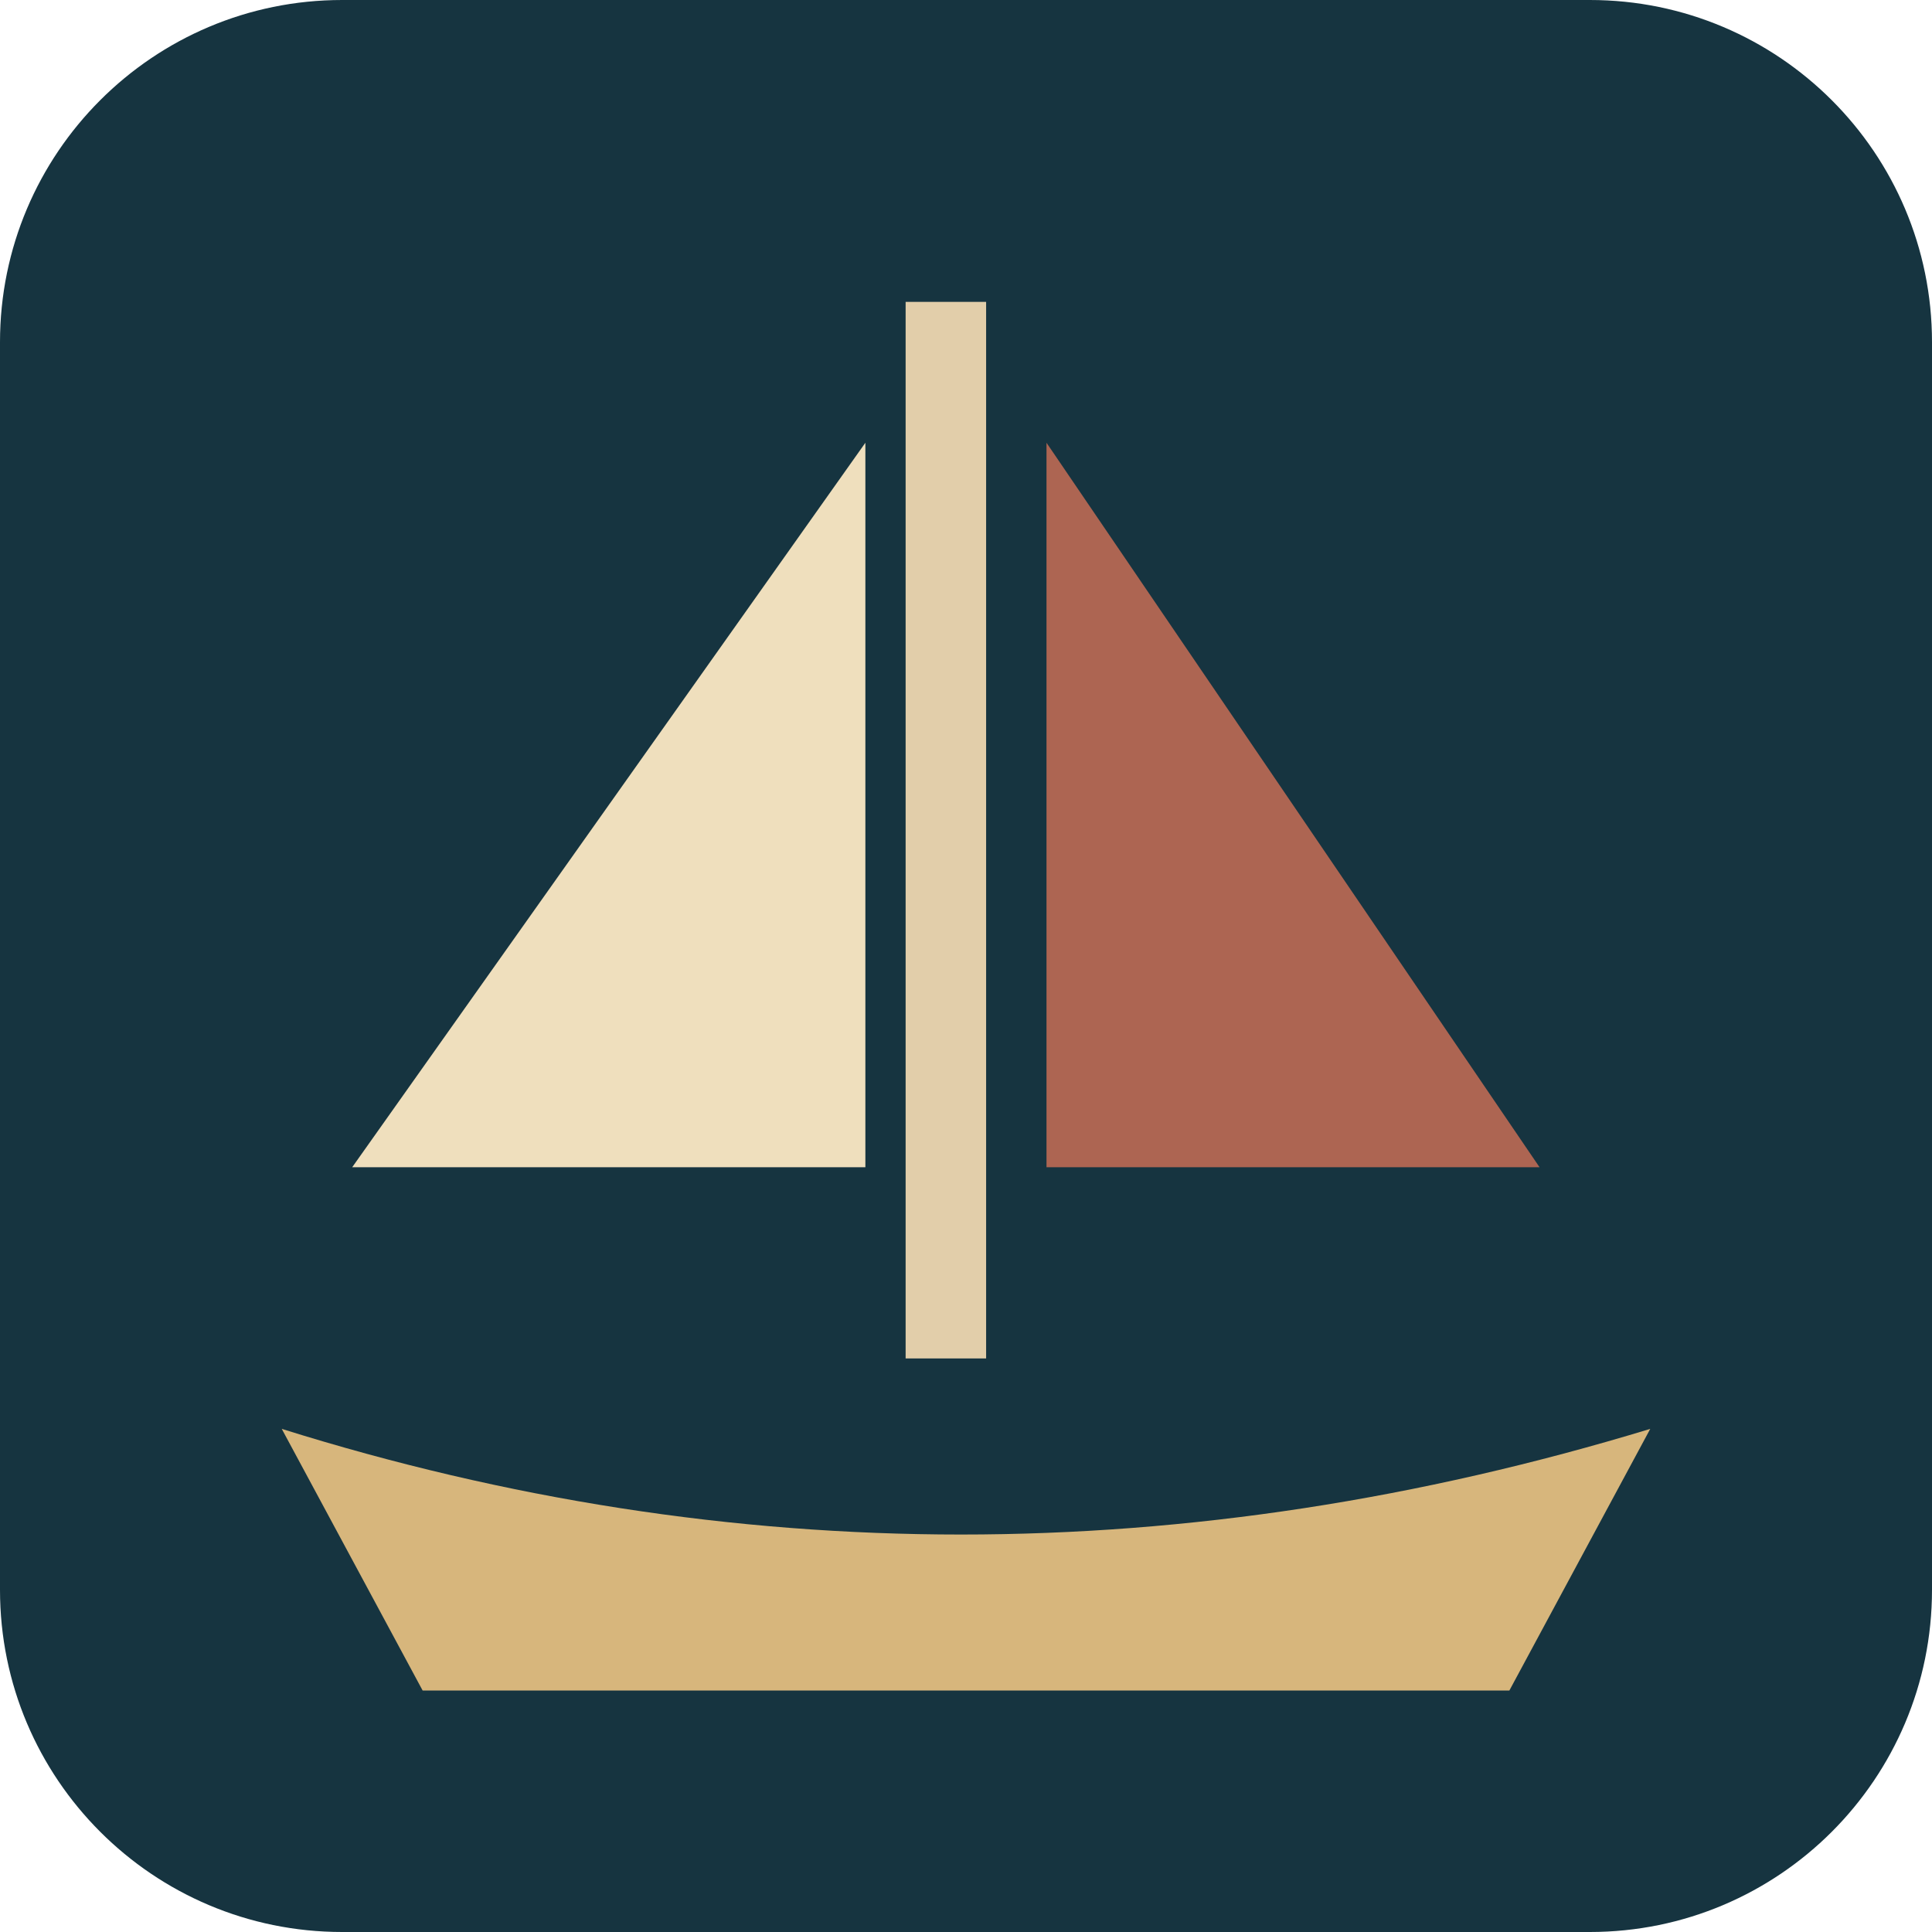
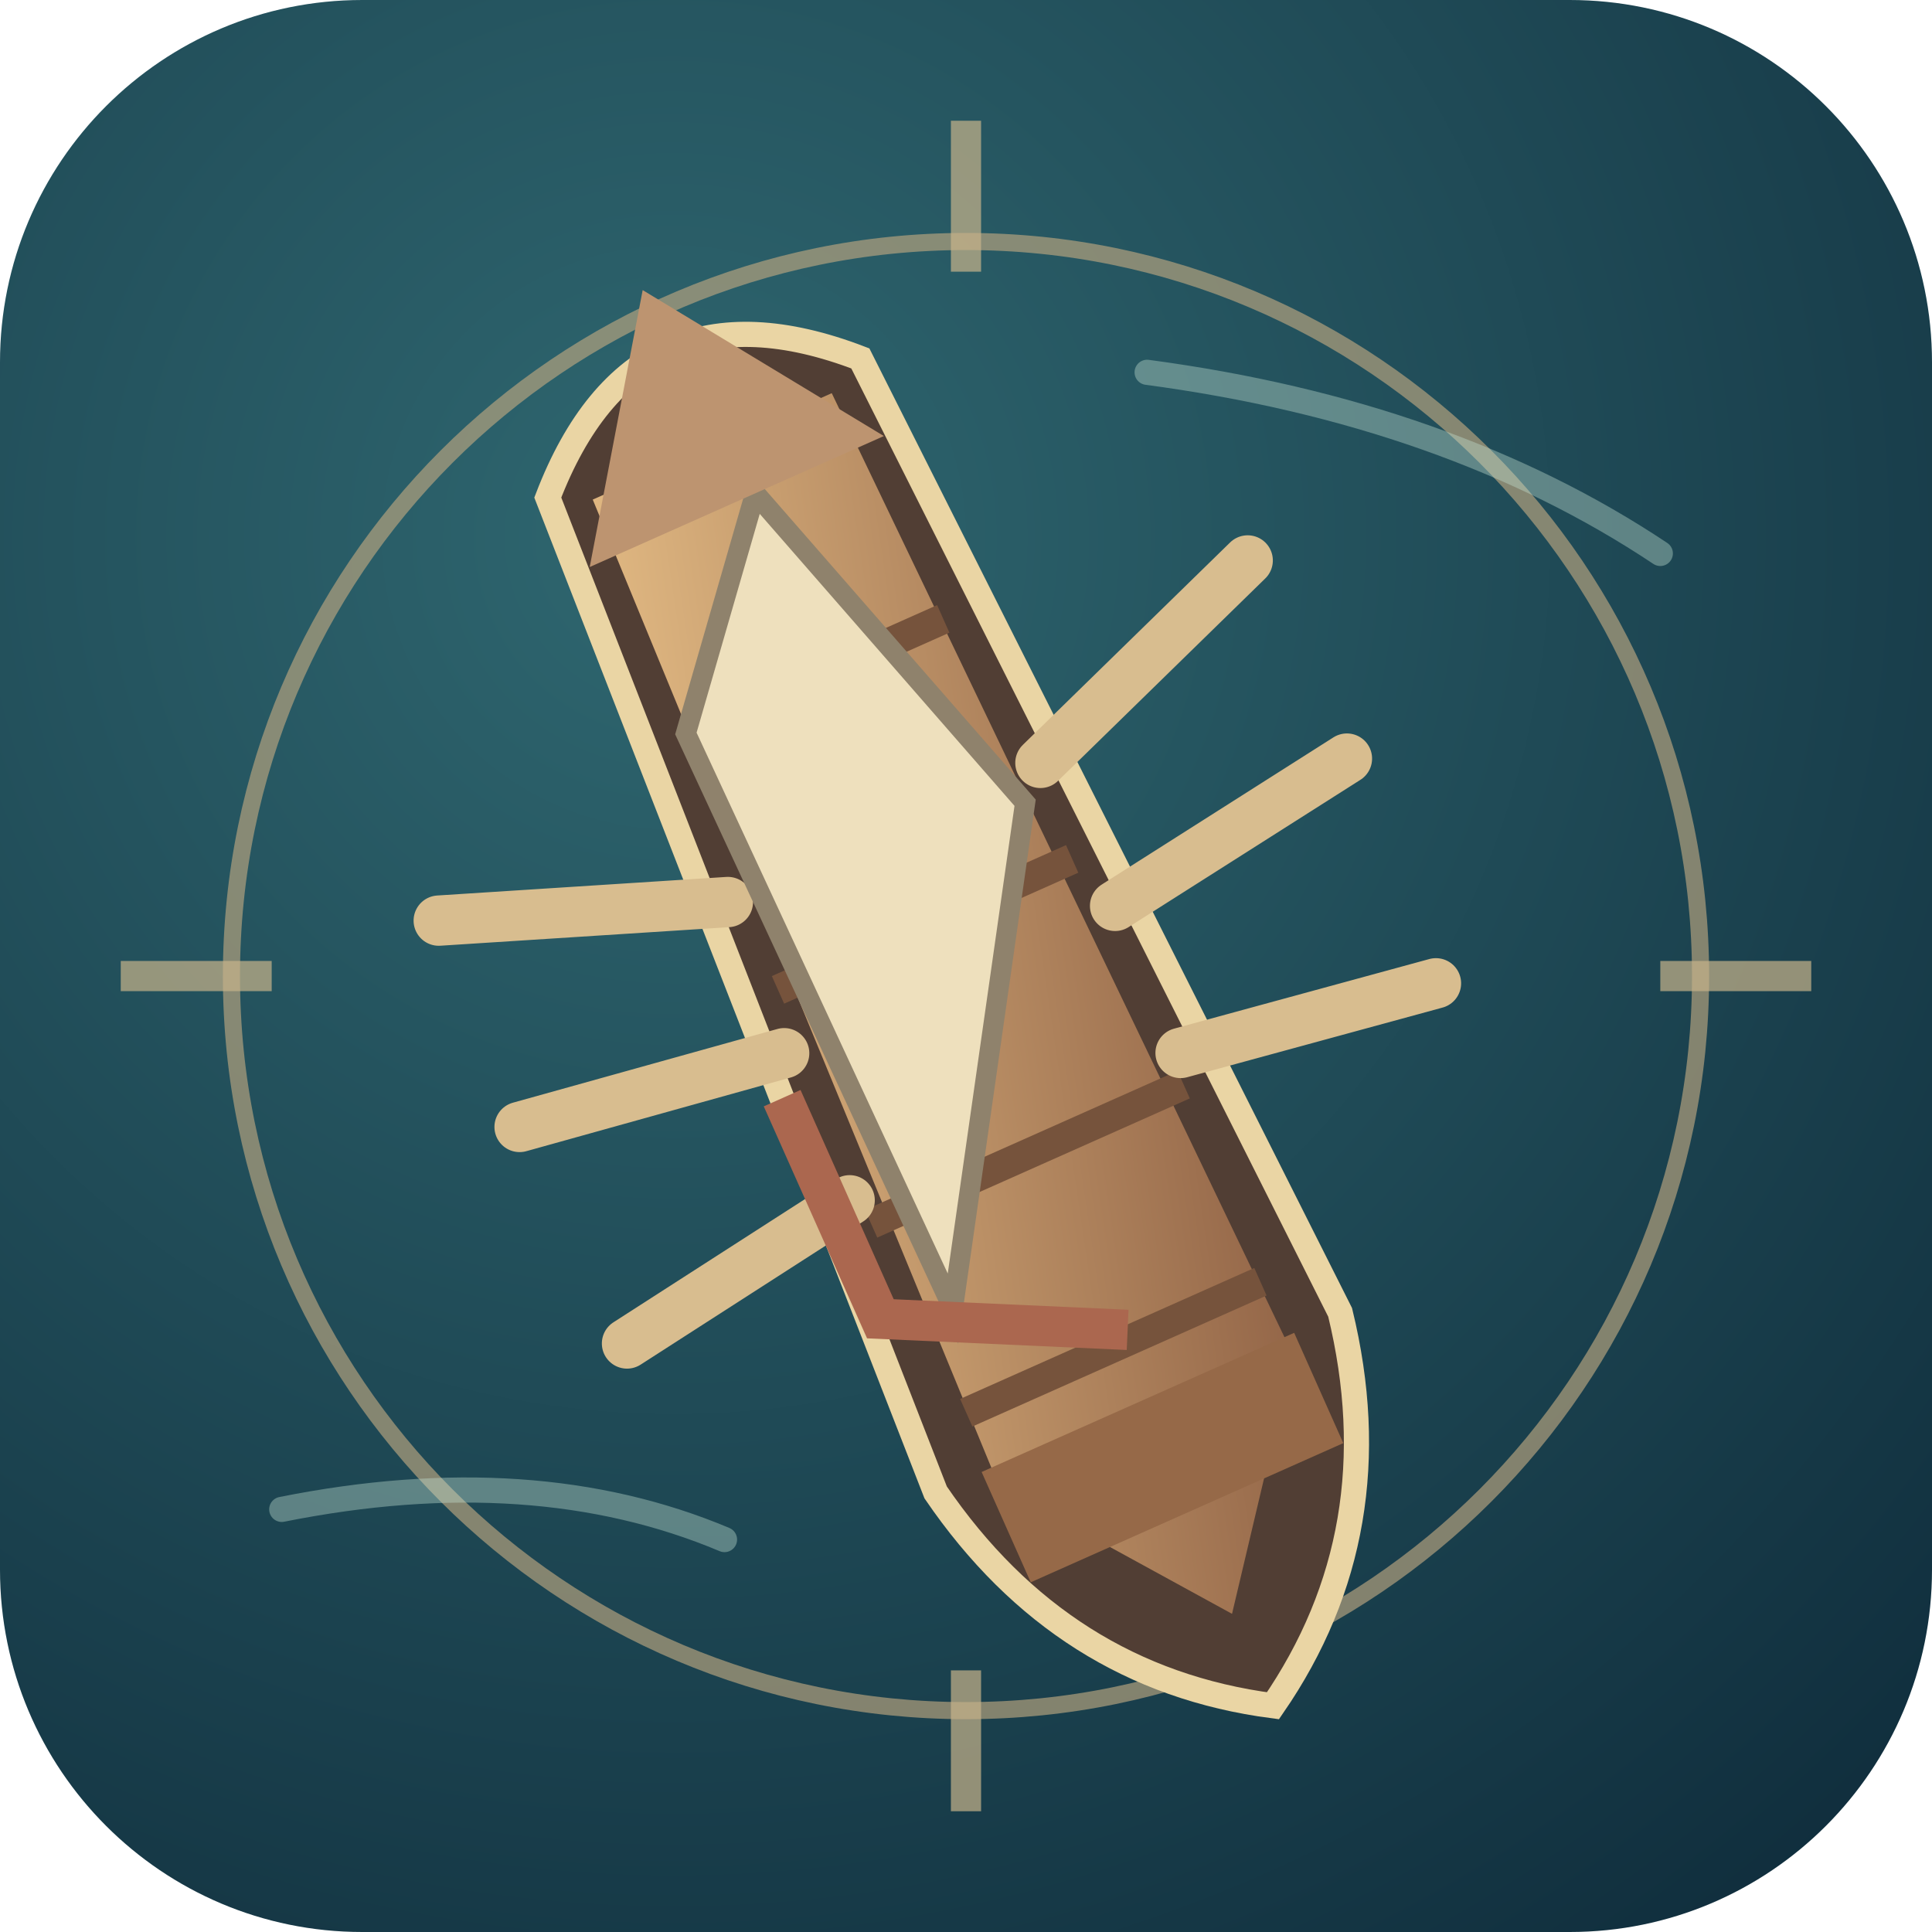
<svg xmlns="http://www.w3.org/2000/svg" viewBox="0 0 192 192">
-   <rect width="192" height="192" rx="34" fill="#163440" />
-   <path d="M28 142Q95 163 164 142L150 168H42Z" fill="#d7b67c" />
-   <path d="M94 30V135" stroke="#e2ceaa" stroke-width="8" />
-   <path d="M86 44L35 116H86Z" fill="#efdfbd" />
-   <path d="M104 44L153 116H104Z" fill="#ad6552" />
+   <defs>
+     <radialGradient id="sea" cx=".35" cy=".28" r=".9">
+       <stop stop-color="#2f6770" />
+       <stop offset="1" stop-color="#102e3d" />
+     </radialGradient>
+     <linearGradient id="wood" x2=".9" y2="1">
+       <stop stop-color="#e3bb84" />
+       <stop offset="1" stop-color="#916346" />
+     </linearGradient>
+   </defs>
+   <rect width="192" height="192" rx="36" fill="url(#sea)" />
+   <circle cx="96" cy="97" r="73" fill="none" stroke="#b8a47f" stroke-width="1.7" opacity=".67" />
+   <path d="M96 12V27M96 166V180M12 97H27M165 97H180" stroke="#c7b48a" stroke-width="3" opacity=".7" />
+   <g transform="translate(96 101) rotate(-24)">
+     <path d="M-17-64Q0-81 17-64L22 42Q18 64 0 75Q-18 64-22 42Z" fill="#513e34" stroke="#ead5a4" stroke-width="2.5" />
+     <path d="M-13-62L13-62L16 44L0 65L-16 44Z" fill="url(#wood)" />
+     <path d="M-14-37H14M-16-10H16M-17 15H17M-16 36H16" stroke="#76533c" stroke-width="3" />
+     <path d="M-44-30L-17-20M44-30L17-20M-45-8L-18-4M45-8L18-4M-44 16L-18 12M44 16L18 12" stroke="#d8bd8f" stroke-width="5" stroke-linecap="round" />
+     <path d="M2-56L14-17L-13 26L-14-37Z" fill="#eee0bd" stroke="#8f826c" stroke-width="2" />
+     <path d="M-17 42H17V54H-17Z" fill="#966948" />
+     <path d="M2 35L-20 24L-20 0" fill="none" stroke="#ab674f" stroke-width="4" />
+     <path d="M-16-56L0-79L16-56Z" fill="#bd9470" />
+   </g>
+   <path d="M28 150Q53 145 72 153M114 37Q144 41 165 55" fill="none" stroke="#c0ded0" stroke-width="2.5" stroke-linecap="round" opacity=".4" />
</svg>
